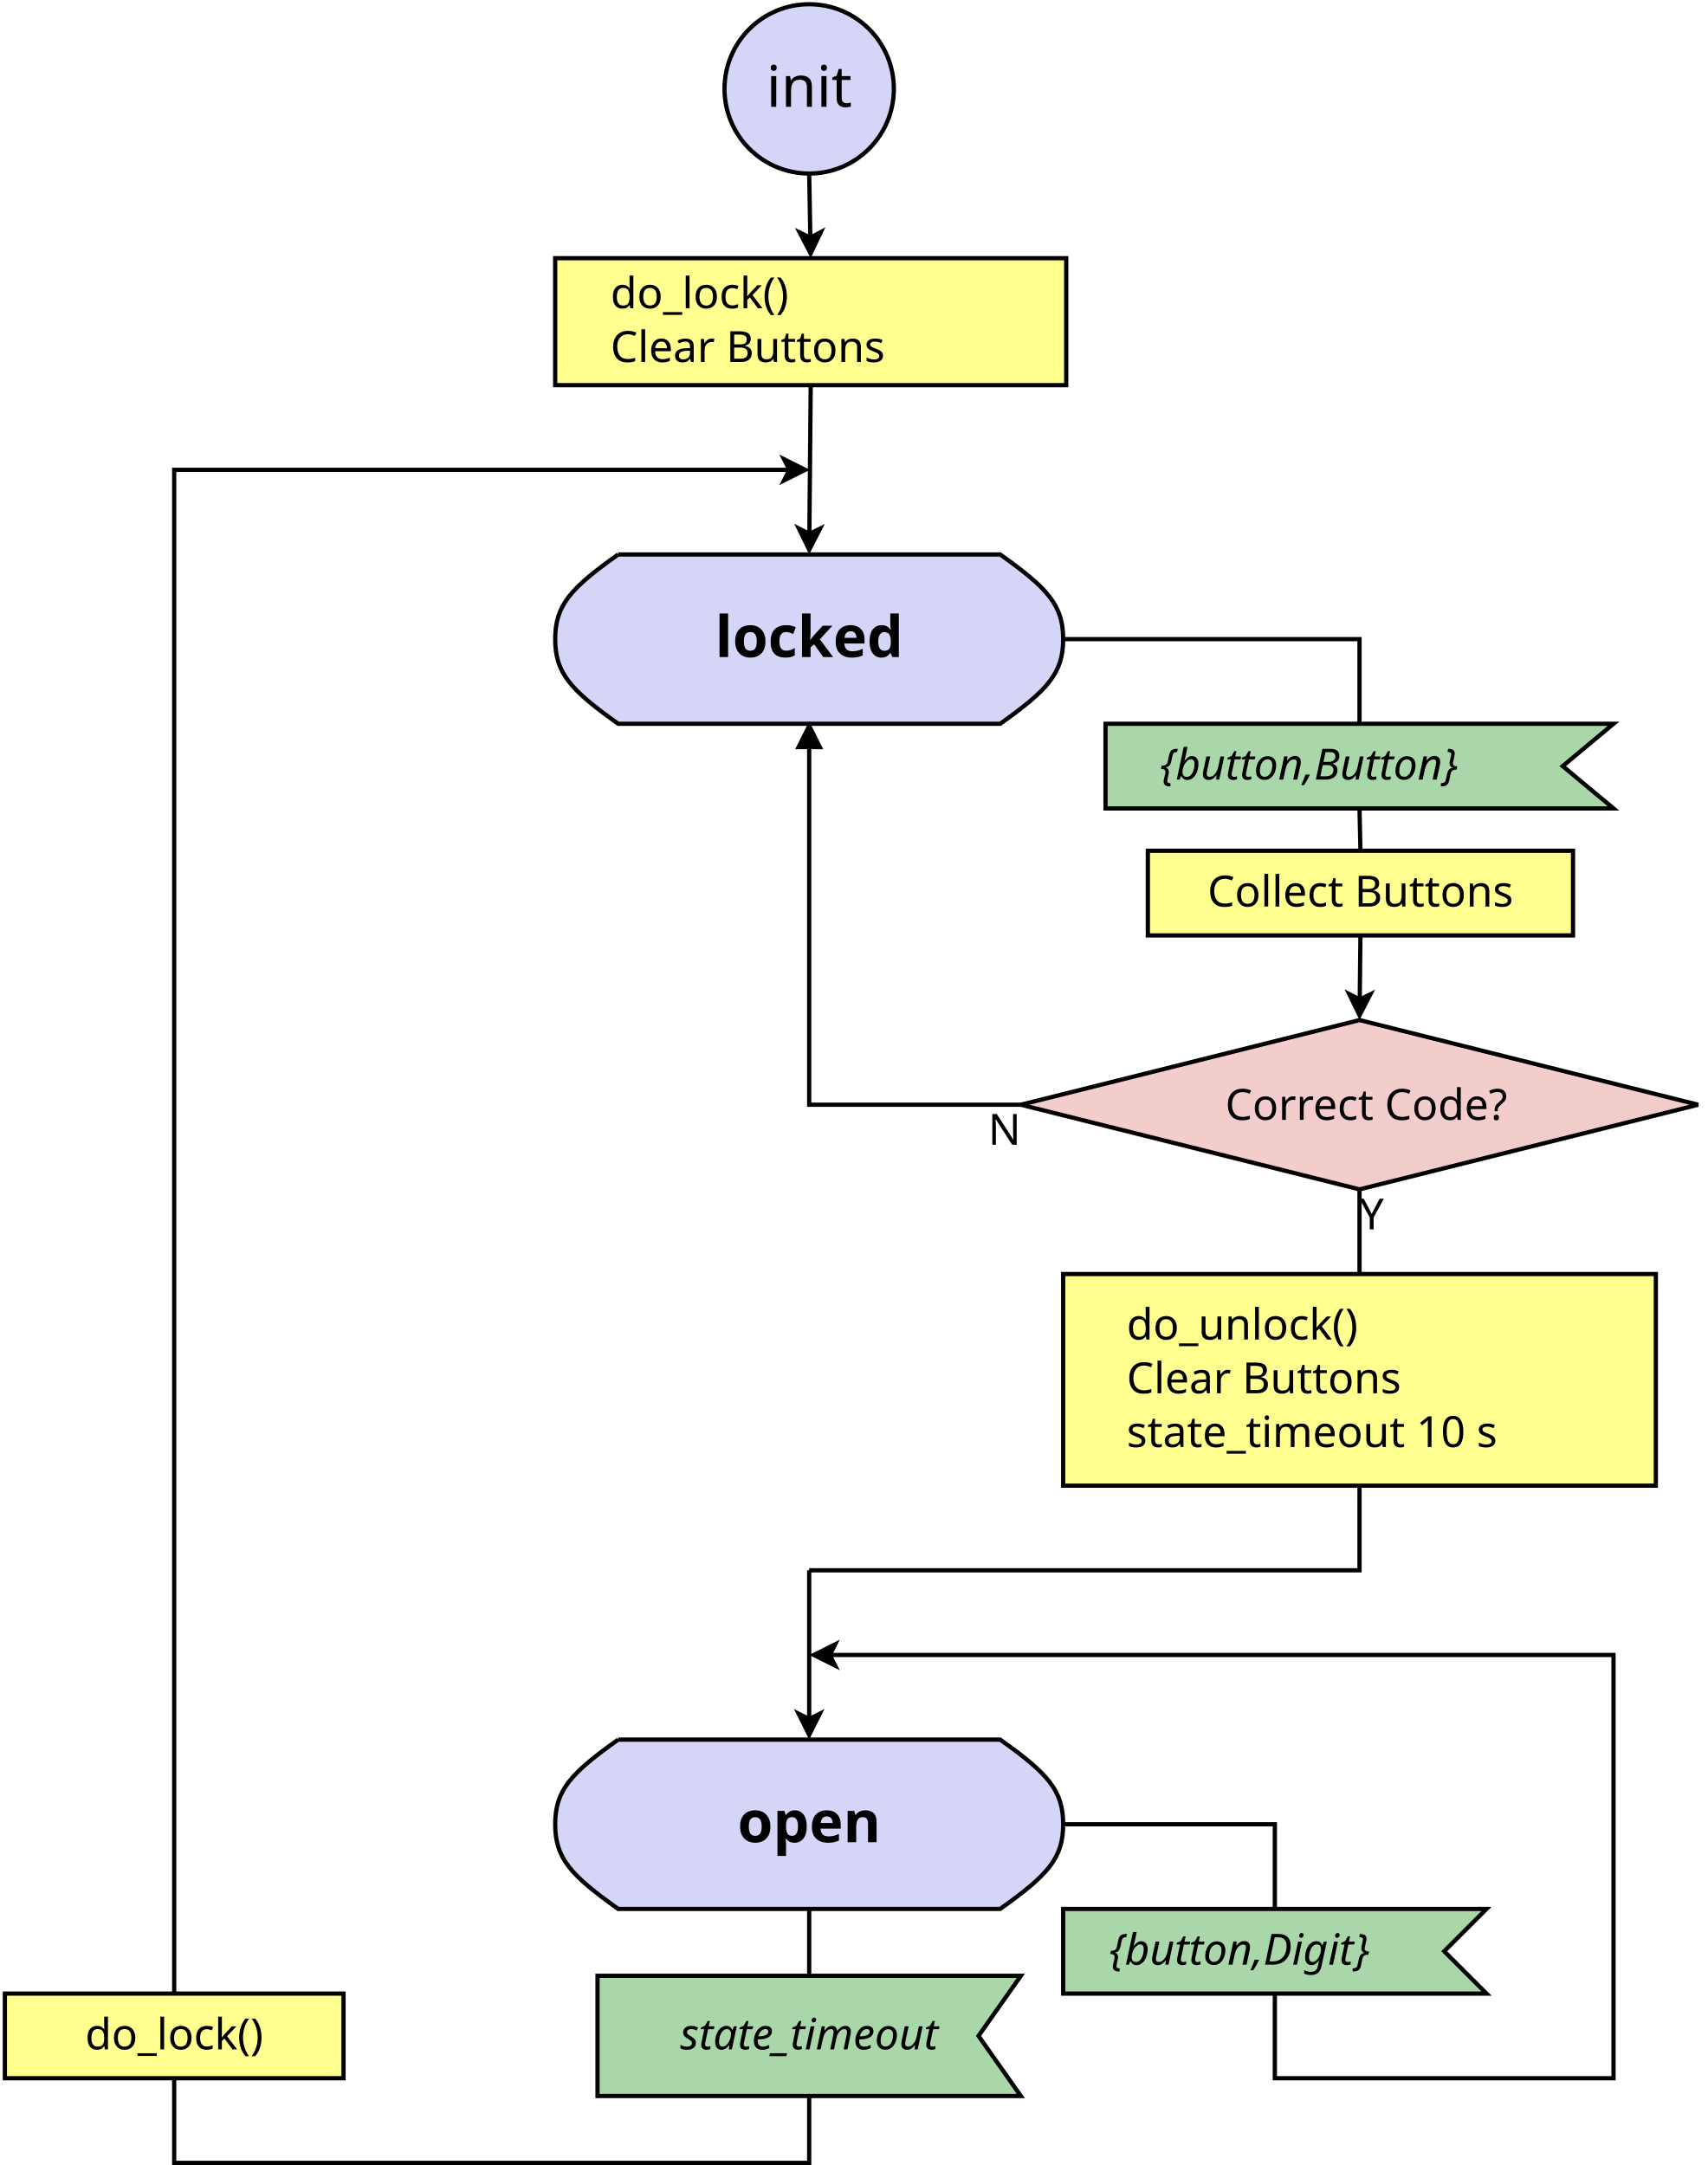
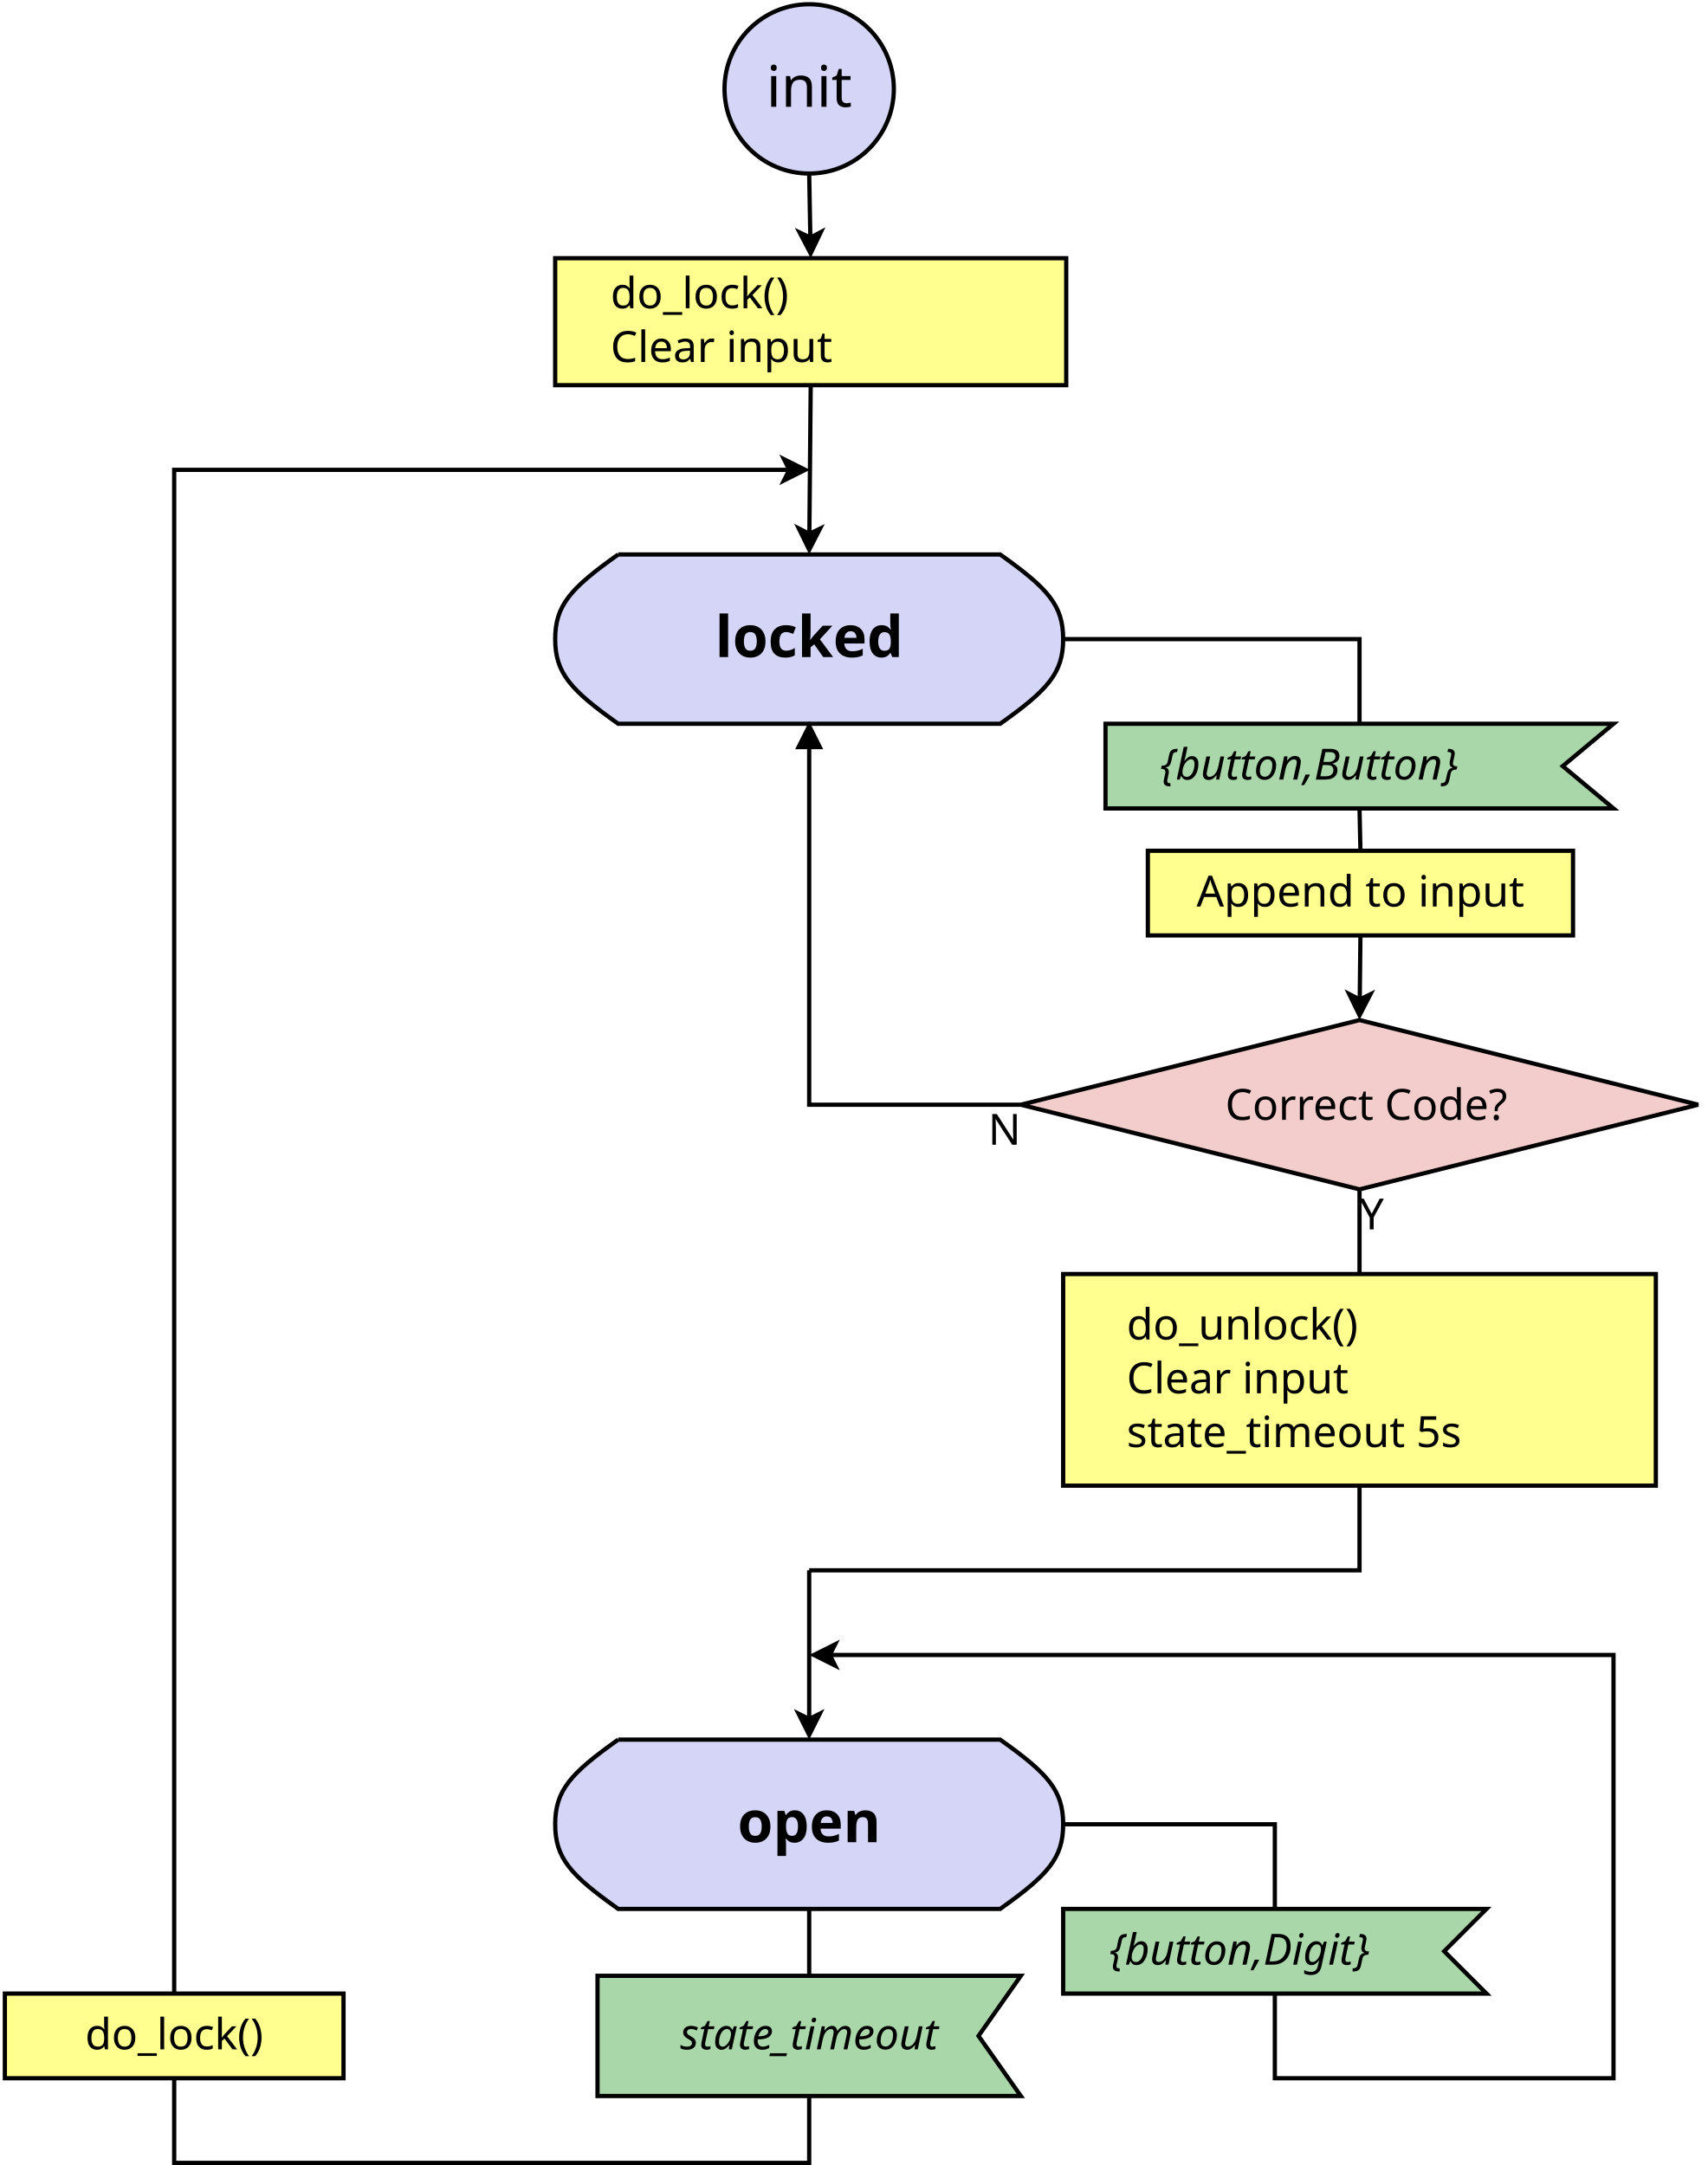
<svg xmlns="http://www.w3.org/2000/svg" width="41cm" height="52cm" viewBox="-2 -2 806 1023">
  <polyline style="fill: none; fill-opacity:0; stroke-width: 2; stroke: #000000" points="492.782,860 600,860 600,900 " />
  <polyline style="fill: none; fill-opacity:0; stroke-width: 2; stroke: #000000" points="380,900 380,900 380,931.6 " />
  <polyline style="fill: none; fill-opacity:0; stroke-width: 2; stroke: #000000" points="640,560 640,580 640,580 640,600 " />
  <polyline style="fill: none; fill-opacity:0; stroke-width: 2; stroke: #000000" points="492.782,300 640,300 640,340 " />
  <g>
    <path style="fill: #d5d5f7" d="M 289.774 260 L 470.226,260 C 492.782,276 500,284 500,300 C 500,316 492.782,324 470.226,340 L 289.774,340 C 267.218,324 260,316 260,300 C 260,284 267.218,276 289.774,260z" />
    <path style="fill: none; fill-opacity:0; stroke-width: 2; stroke: #000000" d="M 289.774 260 L 470.226,260 C 492.782,276 500,284 500,300 C 500,316 492.782,324 470.226,340 L 289.774,340 C 267.218,324 260,316 260,300 C 260,284 267.218,276 289.774,260" />
    <text font-size="27.093" style="fill: #000000;text-anchor:middle;font-family:sans-serif;font-style:normal;font-weight:700" x="380" y="308.467">
      <tspan x="380" y="308.467">locked</tspan>
    </text>
  </g>
  <g>
    <path style="fill: #d5d5f7" d="M 289.774 820 L 470.226,820 C 492.782,836 500,844 500,860 C 500,876 492.782,884 470.226,900 L 289.774,900 C 267.218,884 260,876 260,860 C 260,844 267.218,836 289.774,820z" />
    <path style="fill: none; fill-opacity:0; stroke-width: 2; stroke: #000000" d="M 289.774 820 L 470.226,820 C 492.782,836 500,844 500,860 C 500,876 492.782,884 470.226,900 L 289.774,900 C 267.218,884 260,876 260,860 C 260,844 267.218,836 289.774,820" />
    <text font-size="27.093" style="fill: #000000;text-anchor:middle;font-family:sans-serif;font-style:normal;font-weight:700" x="380" y="868.467">
      <tspan x="380" y="868.467">open</tspan>
    </text>
  </g>
  <g>
    <polygon style="fill: #aad7aa" points="520,340 760,340 736,360 760,380 520,380 " />
    <polygon style="fill: none; fill-opacity:0; stroke-width: 2; stroke: #000000" points="520,340 760,340 736,360 760,380 520,380 " />
    <text font-size="20.32" style="fill: #000000;text-anchor:start;font-family:sans-serif;font-style:italic;font-weight:normal" x="546" y="366.35">
      <tspan x="546" y="366.35">{button,Button}</tspan>
    </text>
  </g>
  <g>
    <polygon style="fill: #f3cccc" points="640,480 800,520 640,560 480,520 " />
    <polygon style="fill: none; fill-opacity:0; stroke-width: 2; stroke: #000000" points="640,480 800,520 640,560 480,520 " />
    <text font-size="20.32" style="fill: #000000;text-anchor:middle;font-family:sans-serif;font-style:normal;font-weight:normal" x="643.2" y="527.15">
      <tspan x="643.2" y="527.15">Correct Code?</tspan>
    </text>
  </g>
  <g>
    <polygon style="fill: #ffff8f" points="0,940 160,940 160,980 0,980 " />
    <polygon style="fill: none; fill-opacity:0; stroke-width: 2; stroke: #000000" points="0,940 160,940 160,980 0,980 " />
    <text font-size="20.32" style="fill: #000000;text-anchor:middle;font-family:sans-serif;font-style:normal;font-weight:normal" x="80" y="966.35">
      <tspan x="80" y="966.35">do_lock()</tspan>
    </text>
  </g>
  <g>
    <polygon style="fill: #aad7aa" points="280,931.6 480,931.6 460,960 480,988.4 280,988.4 " />
    <polygon style="fill: none; fill-opacity:0; stroke-width: 2; stroke: #000000" points="280,931.6 480,931.6 460,960 480,988.4 280,988.4 " />
    <text font-size="20.32" style="fill: #000000;text-anchor:middle;font-family:sans-serif;font-style:italic;font-weight:normal" x="380" y="966.35">
      <tspan x="380" y="966.35">state_timeout</tspan>
    </text>
  </g>
  <g>
    <ellipse style="fill: #d5d5f7" cx="380" cy="40" rx="40" ry="40" />
    <ellipse style="fill: none; fill-opacity:0; stroke-width: 2; stroke: #000000" cx="380" cy="40" rx="40" ry="40" />
    <text font-size="27.093" style="fill: #000000;text-anchor:middle;font-family:sans-serif;font-style:normal;font-weight:normal" x="380" y="48.467">
      <tspan x="380" y="48.467">init</tspan>
    </text>
  </g>
  <g>
    <line style="fill: none; fill-opacity:0; stroke-width: 2; stroke: #000000" x1="380.719" y1="180" x2="380.087" y2="250.264" />
    <polygon style="fill: #000000" points="380.02,257.764 375.11,247.72 380.087,250.264 385.11,247.809 " />
    <polygon style="fill: none; fill-opacity:0; stroke-width: 2; stroke: #000000" points="380.02,257.764 375.11,247.72 380.087,250.264 385.11,247.809 " />
  </g>
  <g>
    <line style="fill: none; fill-opacity:0; stroke-width: 2; stroke: #000000" x1="640.438" y1="440" x2="640.106" y2="470.265" />
    <polygon style="fill: #000000" points="640.024,477.764 635.134,467.71 640.106,470.265 645.134,467.819 " />
    <polygon style="fill: none; fill-opacity:0; stroke-width: 2; stroke: #000000" points="640.024,477.764 635.134,467.71 640.106,470.265 645.134,467.819 " />
  </g>
  <polyline style="fill: none; fill-opacity:0; stroke-width: 2; stroke: #000000" points="640,700 640,740 380,740 380,740 " />
  <text font-size="20.32" style="fill: #000000;text-anchor:start;font-family:sans-serif;font-style:normal;font-weight:normal" x="640" y="578.9">
    <tspan x="640" y="578.9">Y</tspan>
  </text>
  <text font-size="20.32" style="fill: #000000;text-anchor:end;font-family:sans-serif;font-style:normal;font-weight:normal" x="480" y="538.9">
    <tspan x="480" y="538.9">N</tspan>
  </text>
  <g>
    <polyline style="fill: none; fill-opacity:0; stroke-width: 2; stroke: #000000" points="80,940 80,220 370.623,220 " />
    <polygon style="fill: #000000" points="378.123,220 368.123,225 370.623,220 368.123,215 " />
    <polygon style="fill: none; fill-opacity:0; stroke-width: 2; stroke: #000000" points="378.123,220 368.123,225 370.623,220 368.123,215 " />
  </g>
  <g>
    <polygon style="fill: #aad7aa" points="500,900 700,900 680,920 700,940 500,940 " />
    <polygon style="fill: none; fill-opacity:0; stroke-width: 2; stroke: #000000" points="500,900 700,900 680,920 700,940 500,940 " />
    <text font-size="20.32" style="fill: #000000;text-anchor:start;font-family:sans-serif;font-style:italic;font-weight:normal" x="522" y="926.35">
      <tspan x="522" y="926.35">{button,Digit}</tspan>
    </text>
  </g>
  <g>
    <polyline style="fill: none; fill-opacity:0; stroke-width: 2; stroke: #000000" points="600,940 600,980 760,980 760,780 389.736,780 " />
    <polygon style="fill: #000000" points="382.236,780 392.236,775 389.736,780 392.236,785 " />
    <polygon style="fill: none; fill-opacity:0; stroke-width: 2; stroke: #000000" points="382.236,780 392.236,775 389.736,780 392.236,785 " />
  </g>
  <g>
    <polygon style="fill: #ffff8f" points="260,120 501.438,120 501.438,180 260,180 " />
    <polygon style="fill: none; fill-opacity:0; stroke-width: 2; stroke: #000000" points="260,120 501.438,120 501.438,180 260,180 " />
    <text font-size="20.32" style="fill: #000000;text-anchor:start;font-family:sans-serif;font-style:normal;font-weight:normal" x="286.144" y="143.65">
      <tspan x="286.144" y="143.65">do_lock()</tspan>
-       <tspan x="286.144" y="169.05">Clear Buttons</tspan>
+       <tspan x="286.144" y="169.05">Clear input</tspan>
    </text>
  </g>
  <g>
    <polygon style="fill: #ffff8f" points="500,600 780,600 780,700 500,700 " />
    <polygon style="fill: none; fill-opacity:0; stroke-width: 2; stroke: #000000" points="500,600 780,600 780,700 500,700 " />
    <text font-size="20.32" style="fill: #000000;text-anchor:start;font-family:sans-serif;font-style:normal;font-weight:normal" x="530" y="630.95">
      <tspan x="530" y="630.95">do_unlock()</tspan>
-       <tspan x="530" y="656.35">Clear Buttons</tspan>
-       <tspan x="530" y="681.75">state_timeout 10 s</tspan>
+       <tspan x="530" y="656.35">Clear input</tspan>
+       <tspan x="530" y="681.75">state_timeout 5s</tspan>
    </text>
  </g>
  <g>
    <line style="fill: none; fill-opacity:0; stroke-width: 2; stroke: #000000" x1="380" y1="80" x2="380.544" y2="110.266" />
    <polygon style="fill: #000000" points="380.679,117.764 375.5,107.856 380.544,110.266 385.498,107.676 " />
    <polygon style="fill: none; fill-opacity:0; stroke-width: 2; stroke: #000000" points="380.679,117.764 375.5,107.856 380.544,110.266 385.498,107.676 " />
  </g>
  <g>
    <line style="fill: none; fill-opacity:0; stroke-width: 2; stroke: #000000" x1="380" y1="740" x2="380" y2="810.264" />
    <polygon style="fill: #000000" points="380,817.764 375,807.764 380,810.264 385,807.764 " />
    <polygon style="fill: none; fill-opacity:0; stroke-width: 2; stroke: #000000" points="380,817.764 375,807.764 380,810.264 385,807.764 " />
  </g>
  <polyline style="fill: none; fill-opacity:0; stroke-width: 2; stroke: #000000" points="380,988.4 380,1020 80,1020 80,980 " />
  <g>
    <polygon style="fill: #ffff8f" points="540,400 740.875,400 740.875,440 540,440 " />
    <polygon style="fill: none; fill-opacity:0; stroke-width: 2; stroke: #000000" points="540,400 740.875,400 740.875,440 540,440 " />
    <text font-size="20.32" style="fill: #000000;text-anchor:middle;font-family:sans-serif;font-style:normal;font-weight:normal" x="640.438" y="426.35">
-       <tspan x="640.438" y="426.35">Collect Buttons</tspan>
+       <tspan x="640.438" y="426.35">Append to input</tspan>
    </text>
  </g>
  <line style="fill: none; fill-opacity:0; stroke-width: 2; stroke: #000000" x1="640" y1="380" x2="640.438" y2="400" />
  <g>
    <polyline style="fill: none; fill-opacity:0; stroke-width: 2; stroke: #000000" points="480,520 380,520 380,351 " />
    <polygon style="fill: #000000" points="385,351 380,341 375,351 " />
    <polygon style="fill: none; fill-opacity:0; stroke-width: 2; stroke: #000000" points="385,351 380,341 375,351 " />
  </g>
</svg>
